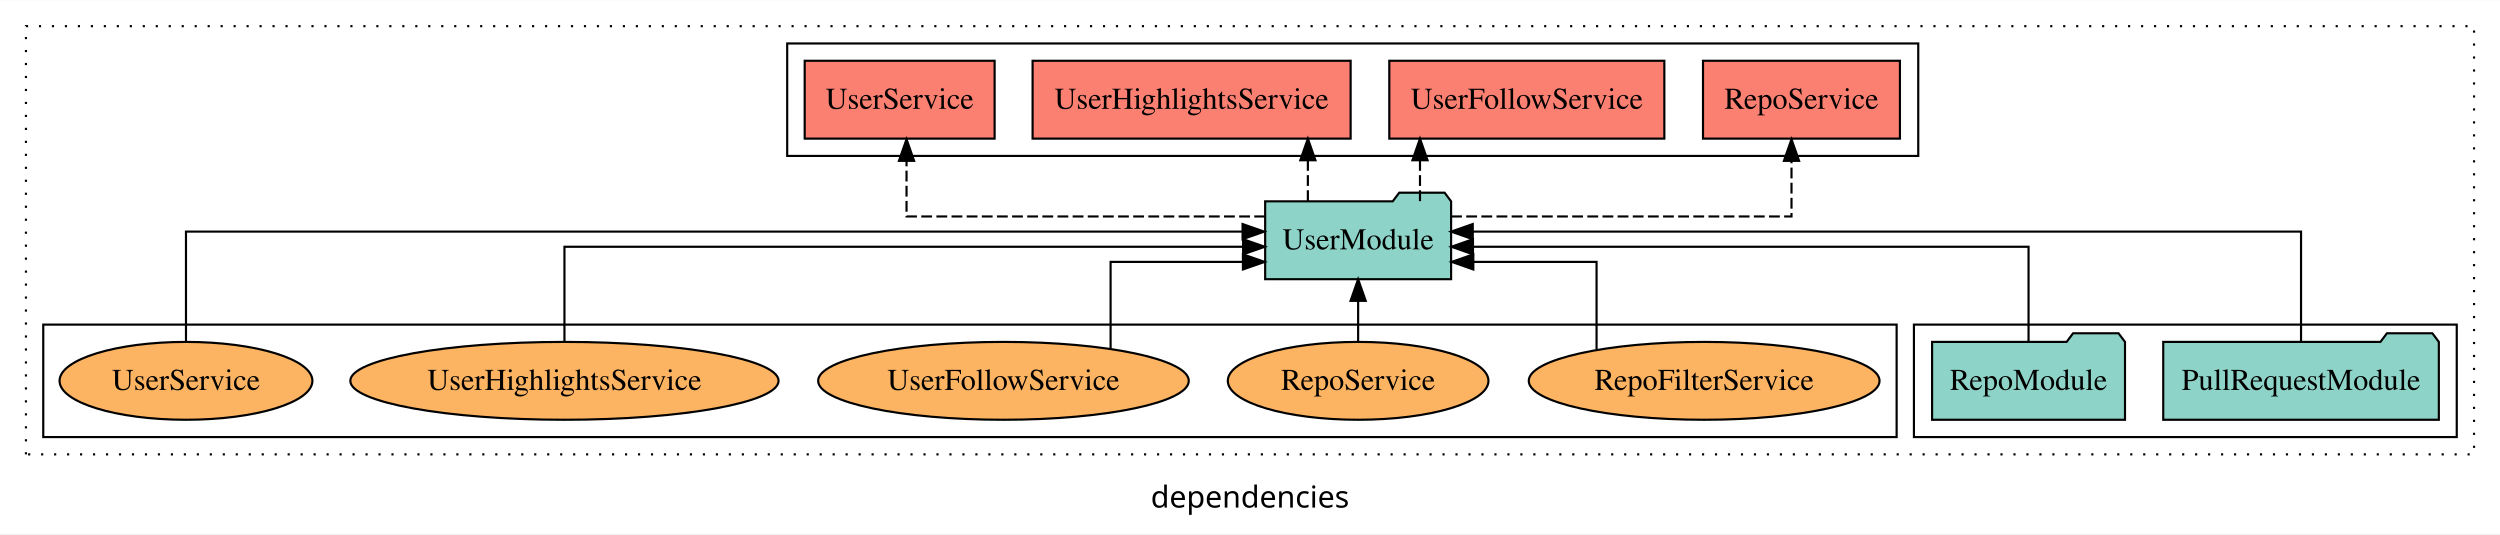
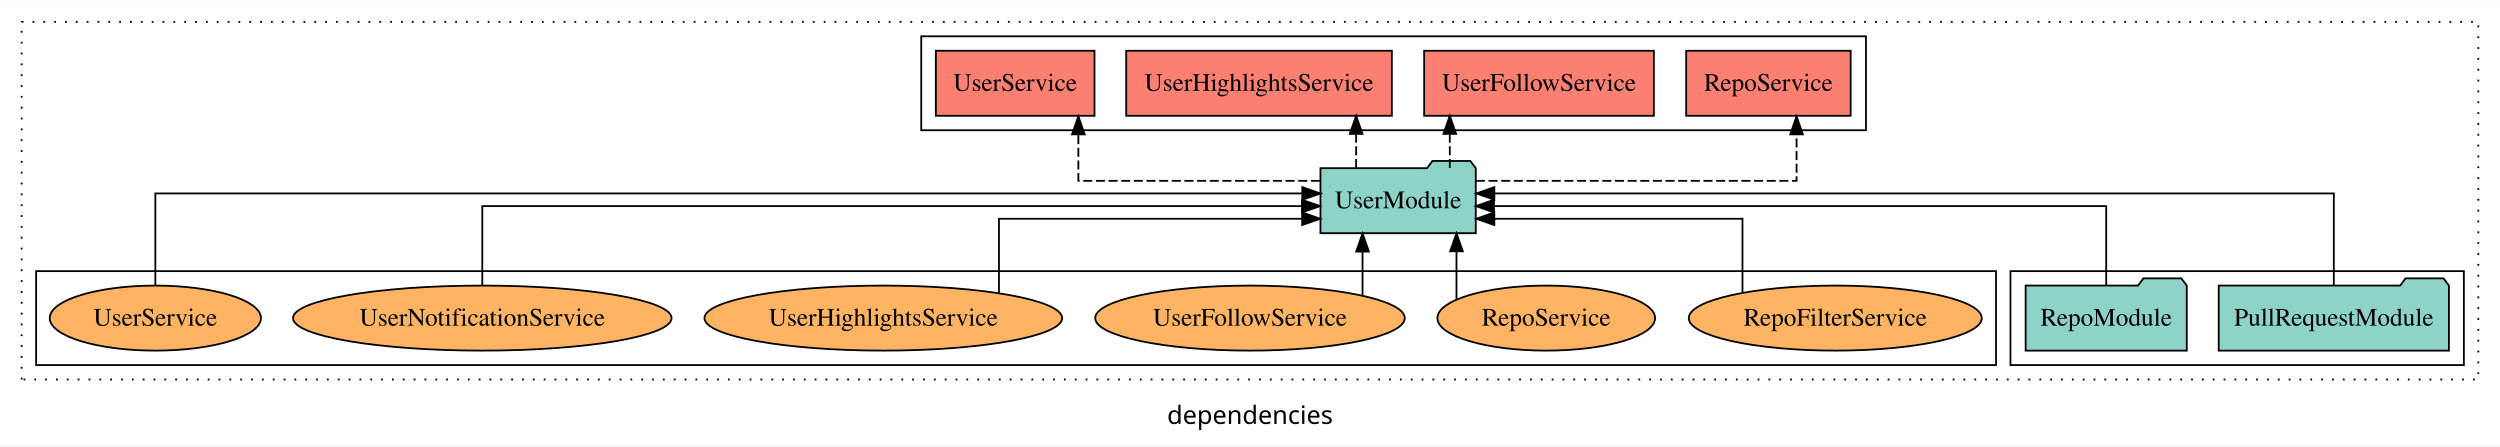
- <svg xmlns="http://www.w3.org/2000/svg" width="1156pt" height="247pt" viewBox="0.00 0.00 1156.00 246.80">
+ <svg xmlns="http://www.w3.org/2000/svg" width="1384pt" height="247pt" viewBox="0.00 0.00 1384.00 246.80">
  <g id="graph0" class="graph" transform="scale(1 1) rotate(0) translate(4 242.8)">
-     <polygon fill="white" stroke="transparent" points="-4,4 -4,-242.8 1152,-242.8 1152,4 -4,4" />
-     <text text-anchor="middle" x="574" y="-8.2" font-family="sans-serif" font-size="14.00">dependencies</text>
+     <polygon fill="white" stroke="transparent" points="-4,4 -4,-242.8 1380,-242.8 1380,4 -4,4" />
+     <text text-anchor="middle" x="688" y="-8.2" font-family="sans-serif" font-size="14.00">dependencies</text>
    <g id="clust1" class="cluster">
-       <polygon fill="none" stroke="black" stroke-dasharray="1,5" points="8,-32.8 8,-230.8 1140,-230.8 1140,-32.8 8,-32.8" />
+       <polygon fill="none" stroke="black" stroke-dasharray="1,5" points="8,-32.8 8,-230.8 1368,-230.8 1368,-32.8 8,-32.8" />
    </g>
    <g id="clust3" class="cluster">
-       <polygon fill="none" stroke="black" points="881,-40.8 881,-92.8 1132,-92.8 1132,-40.8 881,-40.8" />
+       <polygon fill="none" stroke="black" points="1109,-40.8 1109,-92.8 1360,-92.8 1360,-40.8 1109,-40.8" />
    </g>
    <g id="clust4" class="cluster">
-       <polygon fill="none" stroke="black" points="360,-170.8 360,-222.8 883,-222.8 883,-170.8 360,-170.8" />
+       <polygon fill="none" stroke="black" points="506,-170.8 506,-222.8 1029,-222.8 1029,-170.8 506,-170.8" />
    </g>
    <g id="clust6" class="cluster">
-       <polygon fill="none" stroke="black" points="16,-40.8 16,-92.8 873,-92.8 873,-40.8 16,-40.8" />
+       <polygon fill="none" stroke="black" points="16,-40.8 16,-92.8 1101,-92.8 1101,-40.8 16,-40.8" />
    </g>
    <g id="node1" class="node">
-       <polygon fill="#8dd3c7" stroke="black" points="1123.72,-84.8 1120.72,-88.8 1099.72,-88.8 1096.72,-84.8 996.28,-84.8 996.28,-48.8 1123.72,-48.8 1123.72,-84.8" />
-       <text text-anchor="middle" x="1060" y="-62.6" font-family="Times,serif" font-size="14.00">PullRequestModule</text>
+       <polygon fill="#8dd3c7" stroke="black" points="1351.72,-84.8 1348.72,-88.8 1327.72,-88.8 1324.72,-84.8 1224.28,-84.8 1224.28,-48.8 1351.72,-48.8 1351.72,-84.8" />
+       <text text-anchor="middle" x="1288" y="-62.6" font-family="Times,serif" font-size="14.00">PullRequestModule</text>
    </g>
    <g id="node3" class="node">
-       <polygon fill="#8dd3c7" stroke="black" points="666.99,-149.8 663.99,-153.8 642.99,-153.8 639.99,-149.8 581.01,-149.8 581.01,-113.8 666.99,-113.8 666.99,-149.8" />
-       <text text-anchor="middle" x="624" y="-127.6" font-family="Times,serif" font-size="14.00">UserModule</text>
+       <polygon fill="#8dd3c7" stroke="black" points="812.99,-149.8 809.99,-153.8 788.99,-153.8 785.99,-149.8 727.01,-149.8 727.01,-113.8 812.99,-113.8 812.99,-149.8" />
+       <text text-anchor="middle" x="770" y="-127.6" font-family="Times,serif" font-size="14.00">UserModule</text>
    </g>
    <g id="edge1" class="edge">
-       <path fill="none" stroke="black" d="M1060,-84.93C1060,-105.37 1060,-135.8 1060,-135.8 1060,-135.8 677,-135.8 677,-135.8" />
-       <polygon fill="black" stroke="black" points="677,-132.3 667,-135.8 677,-139.3 677,-132.3" />
+       <path fill="none" stroke="black" d="M1288,-84.93C1288,-105.37 1288,-135.8 1288,-135.8 1288,-135.8 823.27,-135.8 823.27,-135.8" />
+       <polygon fill="black" stroke="black" points="823.27,-132.3 813.27,-135.8 823.27,-139.3 823.27,-132.3" />
    </g>
    <g id="node2" class="node">
-       <polygon fill="#8dd3c7" stroke="black" points="978.6,-84.8 975.6,-88.8 954.6,-88.8 951.6,-84.8 889.4,-84.8 889.4,-48.8 978.6,-48.8 978.6,-84.8" />
-       <text text-anchor="middle" x="934" y="-62.6" font-family="Times,serif" font-size="14.00">RepoModule</text>
+       <polygon fill="#8dd3c7" stroke="black" points="1206.6,-84.8 1203.6,-88.8 1182.6,-88.8 1179.6,-84.8 1117.4,-84.8 1117.4,-48.8 1206.6,-48.8 1206.6,-84.8" />
+       <text text-anchor="middle" x="1162" y="-62.6" font-family="Times,serif" font-size="14.00">RepoModule</text>
    </g>
    <g id="edge2" class="edge">
-       <path fill="none" stroke="black" d="M934,-85.07C934,-103.36 934,-128.8 934,-128.8 934,-128.8 677.1,-128.8 677.1,-128.8" />
-       <polygon fill="black" stroke="black" points="677.1,-125.3 667.1,-128.8 677.1,-132.3 677.1,-125.3" />
+       <path fill="none" stroke="black" d="M1162,-85.07C1162,-103.36 1162,-128.8 1162,-128.8 1162,-128.8 823.07,-128.8 823.07,-128.8" />
+       <polygon fill="black" stroke="black" points="823.07,-125.3 813.07,-128.8 823.07,-132.3 823.07,-125.3" />
    </g>
    <g id="node4" class="node">
-       <polygon fill="#fb8072" stroke="black" points="874.53,-214.8 783.47,-214.8 783.47,-178.8 874.53,-178.8 874.53,-214.8" />
-       <text text-anchor="middle" x="829" y="-192.6" font-family="Times,serif" font-size="14.00">RepoService </text>
+       <polygon fill="#fb8072" stroke="black" points="1020.53,-214.8 929.47,-214.8 929.47,-178.8 1020.53,-178.8 1020.53,-214.8" />
+       <text text-anchor="middle" x="975" y="-192.6" font-family="Times,serif" font-size="14.00">RepoService </text>
    </g>
    <g id="edge3" class="edge">
-       <path fill="none" stroke="black" stroke-dasharray="5,2" d="M666.99,-142.8C725.87,-142.8 824.39,-142.8 824.39,-142.8 824.39,-142.8 824.39,-168.52 824.39,-168.52" />
-       <polygon fill="black" stroke="black" points="820.89,-168.52 824.39,-178.52 827.89,-168.52 820.89,-168.52" />
+       <path fill="none" stroke="black" stroke-dasharray="5,2" d="M813.05,-142.8C877.25,-142.8 990.58,-142.8 990.58,-142.8 990.58,-142.8 990.58,-168.52 990.58,-168.52" />
+       <polygon fill="black" stroke="black" points="987.08,-168.52 990.58,-178.52 994.08,-168.52 987.08,-168.52" />
    </g>
    <g id="node5" class="node">
-       <polygon fill="#fb8072" stroke="black" points="765.59,-214.8 638.41,-214.8 638.41,-178.8 765.59,-178.8 765.59,-214.8" />
-       <text text-anchor="middle" x="702" y="-192.6" font-family="Times,serif" font-size="14.00">UserFollowService </text>
+       <polygon fill="#fb8072" stroke="black" points="911.59,-214.8 784.41,-214.8 784.41,-178.8 911.59,-178.8 911.59,-214.8" />
+       <text text-anchor="middle" x="848" y="-192.6" font-family="Times,serif" font-size="14.00">UserFollowService </text>
    </g>
    <g id="edge4" class="edge">
-       <path fill="none" stroke="black" stroke-dasharray="5,2" d="M652.6,-149.91C652.6,-149.91 652.6,-168.79 652.6,-168.79" />
-       <polygon fill="black" stroke="black" points="649.1,-168.79 652.6,-178.79 656.1,-168.79 649.1,-168.79" />
+       <path fill="none" stroke="black" stroke-dasharray="5,2" d="M798.6,-149.91C798.6,-149.91 798.6,-168.79 798.6,-168.79" />
+       <polygon fill="black" stroke="black" points="795.1,-168.79 798.6,-178.79 802.1,-168.79 795.1,-168.79" />
    </g>
    <g id="node6" class="node">
-       <polygon fill="#fb8072" stroke="black" points="620.53,-214.8 473.47,-214.8 473.47,-178.8 620.53,-178.8 620.53,-214.8" />
-       <text text-anchor="middle" x="547" y="-192.6" font-family="Times,serif" font-size="14.00">UserHighlightsService </text>
+       <polygon fill="#fb8072" stroke="black" points="766.53,-214.8 619.47,-214.8 619.47,-178.8 766.53,-178.8 766.53,-214.8" />
+       <text text-anchor="middle" x="693" y="-192.6" font-family="Times,serif" font-size="14.00">UserHighlightsService </text>
    </g>
    <g id="edge5" class="edge">
-       <path fill="none" stroke="black" stroke-dasharray="5,2" d="M600.76,-149.91C600.76,-149.91 600.76,-168.79 600.76,-168.79" />
-       <polygon fill="black" stroke="black" points="597.26,-168.79 600.76,-178.79 604.26,-168.79 597.26,-168.79" />
+       <path fill="none" stroke="black" stroke-dasharray="5,2" d="M746.76,-149.91C746.76,-149.91 746.76,-168.79 746.76,-168.79" />
+       <polygon fill="black" stroke="black" points="743.26,-168.79 746.76,-178.79 750.26,-168.79 743.26,-168.79" />
    </g>
    <g id="node7" class="node">
-       <polygon fill="#fb8072" stroke="black" points="455.91,-214.8 368.09,-214.8 368.09,-178.8 455.91,-178.8 455.91,-214.8" />
-       <text text-anchor="middle" x="412" y="-192.6" font-family="Times,serif" font-size="14.00">UserService </text>
+       <polygon fill="#fb8072" stroke="black" points="601.91,-214.8 514.09,-214.8 514.09,-178.8 601.91,-178.8 601.91,-214.8" />
+       <text text-anchor="middle" x="558" y="-192.6" font-family="Times,serif" font-size="14.00">UserService </text>
    </g>
    <g id="edge6" class="edge">
-       <path fill="none" stroke="black" stroke-dasharray="5,2" d="M580.99,-142.8C519.86,-142.8 415.18,-142.8 415.18,-142.8 415.18,-142.8 415.18,-168.52 415.18,-168.52" />
-       <polygon fill="black" stroke="black" points="411.68,-168.52 415.18,-178.52 418.68,-168.52 411.68,-168.52" />
+       <path fill="none" stroke="black" stroke-dasharray="5,2" d="M726.7,-142.8C674.29,-142.8 592.98,-142.8 592.98,-142.8 592.98,-142.8 592.98,-168.52 592.98,-168.52" />
+       <polygon fill="black" stroke="black" points="589.48,-168.52 592.98,-178.52 596.48,-168.52 589.48,-168.52" />
    </g>
    <g id="node8" class="node">
-       <ellipse fill="#fdb462" stroke="black" cx="784" cy="-66.8" rx="81.1" ry="18" />
-       <text text-anchor="middle" x="784" y="-62.6" font-family="Times,serif" font-size="14.00">RepoFilterService</text>
+       <ellipse fill="#fdb462" stroke="black" cx="1012" cy="-66.8" rx="81.1" ry="18" />
+       <text text-anchor="middle" x="1012" y="-62.6" font-family="Times,serif" font-size="14.00">RepoFilterService</text>
    </g>
    <g id="edge7" class="edge">
-       <path fill="none" stroke="black" d="M734.25,-81.25C734.25,-97.55 734.25,-121.8 734.25,-121.8 734.25,-121.8 677.26,-121.8 677.26,-121.8" />
-       <polygon fill="black" stroke="black" points="677.26,-118.3 667.26,-121.8 677.26,-125.3 677.26,-118.3" />
+       <path fill="none" stroke="black" d="M960.64,-80.96C960.64,-97.26 960.64,-121.8 960.64,-121.8 960.64,-121.8 823.26,-121.8 823.26,-121.8" />
+       <polygon fill="black" stroke="black" points="823.26,-118.3 813.26,-121.8 823.26,-125.3 823.26,-118.3" />
    </g>
    <g id="node9" class="node">
-       <ellipse fill="#fdb462" stroke="black" cx="624" cy="-66.8" rx="60.26" ry="18" />
-       <text text-anchor="middle" x="624" y="-62.6" font-family="Times,serif" font-size="14.00">RepoService</text>
+       <ellipse fill="#fdb462" stroke="black" cx="852" cy="-66.8" rx="60.26" ry="18" />
+       <text text-anchor="middle" x="852" y="-62.6" font-family="Times,serif" font-size="14.00">RepoService</text>
    </g>
    <g id="edge8" class="edge">
-       <path fill="none" stroke="black" d="M624,-84.91C624,-84.91 624,-103.79 624,-103.79" />
-       <polygon fill="black" stroke="black" points="620.5,-103.79 624,-113.79 627.5,-103.79 620.5,-103.79" />
+       <path fill="none" stroke="black" d="M802.31,-77.24C802.31,-77.24 802.31,-103.77 802.31,-103.77" />
+       <polygon fill="black" stroke="black" points="798.81,-103.77 802.31,-113.77 805.81,-103.77 798.81,-103.77" />
    </g>
    <g id="node10" class="node">
-       <ellipse fill="#fdb462" stroke="black" cx="460" cy="-66.8" rx="85.69" ry="18" />
-       <text text-anchor="middle" x="460" y="-62.6" font-family="Times,serif" font-size="14.00">UserFollowService</text>
+       <ellipse fill="#fdb462" stroke="black" cx="688" cy="-66.8" rx="85.69" ry="18" />
+       <text text-anchor="middle" x="688" y="-62.6" font-family="Times,serif" font-size="14.00">UserFollowService</text>
    </g>
    <g id="edge9" class="edge">
-       <path fill="none" stroke="black" d="M509.54,-81.54C509.54,-97.83 509.54,-121.8 509.54,-121.8 509.54,-121.8 570.73,-121.8 570.73,-121.8" />
-       <polygon fill="black" stroke="black" points="570.73,-125.3 580.73,-121.8 570.73,-118.3 570.73,-125.3" />
+       <path fill="none" stroke="black" d="M750.3,-79.33C750.3,-79.33 750.3,-103.65 750.3,-103.65" />
+       <polygon fill="black" stroke="black" points="746.8,-103.65 750.3,-113.65 753.8,-103.65 746.8,-103.65" />
    </g>
    <g id="node11" class="node">
-       <ellipse fill="#fdb462" stroke="black" cx="257" cy="-66.8" rx="99.01" ry="18" />
-       <text text-anchor="middle" x="257" y="-62.6" font-family="Times,serif" font-size="14.00">UserHighlightsService</text>
+       <ellipse fill="#fdb462" stroke="black" cx="485" cy="-66.8" rx="99.01" ry="18" />
+       <text text-anchor="middle" x="485" y="-62.6" font-family="Times,serif" font-size="14.00">UserHighlightsService</text>
    </g>
    <g id="edge10" class="edge">
-       <path fill="none" stroke="black" d="M257,-85.07C257,-103.36 257,-128.8 257,-128.8 257,-128.8 570.82,-128.8 570.82,-128.8" />
-       <polygon fill="black" stroke="black" points="570.82,-132.3 580.82,-128.8 570.82,-125.3 570.82,-132.3" />
+       <path fill="none" stroke="black" d="M549.02,-80.68C549.02,-96.97 549.02,-121.8 549.02,-121.8 549.02,-121.8 716.87,-121.8 716.87,-121.8" />
+       <polygon fill="black" stroke="black" points="716.87,-125.3 726.87,-121.8 716.87,-118.3 716.87,-125.3" />
    </g>
    <g id="node12" class="node">
+       <ellipse fill="#fdb462" stroke="black" cx="263" cy="-66.8" rx="104.78" ry="18" />
+       <text text-anchor="middle" x="263" y="-62.6" font-family="Times,serif" font-size="14.00">UserNotificationService</text>
+     </g>
+     <g id="edge11" class="edge">
+       <path fill="none" stroke="black" d="M263,-85.07C263,-103.36 263,-128.8 263,-128.8 263,-128.8 716.77,-128.8 716.77,-128.8" />
+       <polygon fill="black" stroke="black" points="716.77,-132.3 726.77,-128.8 716.77,-125.3 716.77,-132.3" />
+     </g>
+     <g id="node13" class="node">
      <ellipse fill="#fdb462" stroke="black" cx="82" cy="-66.8" rx="58.46" ry="18" />
      <text text-anchor="middle" x="82" y="-62.6" font-family="Times,serif" font-size="14.00">UserService</text>
    </g>
-     <g id="edge11" class="edge">
-       <path fill="none" stroke="black" d="M82,-84.93C82,-105.37 82,-135.8 82,-135.8 82,-135.8 570.56,-135.8 570.56,-135.8" />
-       <polygon fill="black" stroke="black" points="570.56,-139.3 580.56,-135.8 570.56,-132.3 570.56,-139.3" />
+     <g id="edge12" class="edge">
+       <path fill="none" stroke="black" d="M82,-84.93C82,-105.37 82,-135.8 82,-135.8 82,-135.8 716.96,-135.8 716.96,-135.8" />
+       <polygon fill="black" stroke="black" points="716.96,-139.3 726.96,-135.8 716.96,-132.3 716.96,-139.3" />
    </g>
  </g>
</svg>
